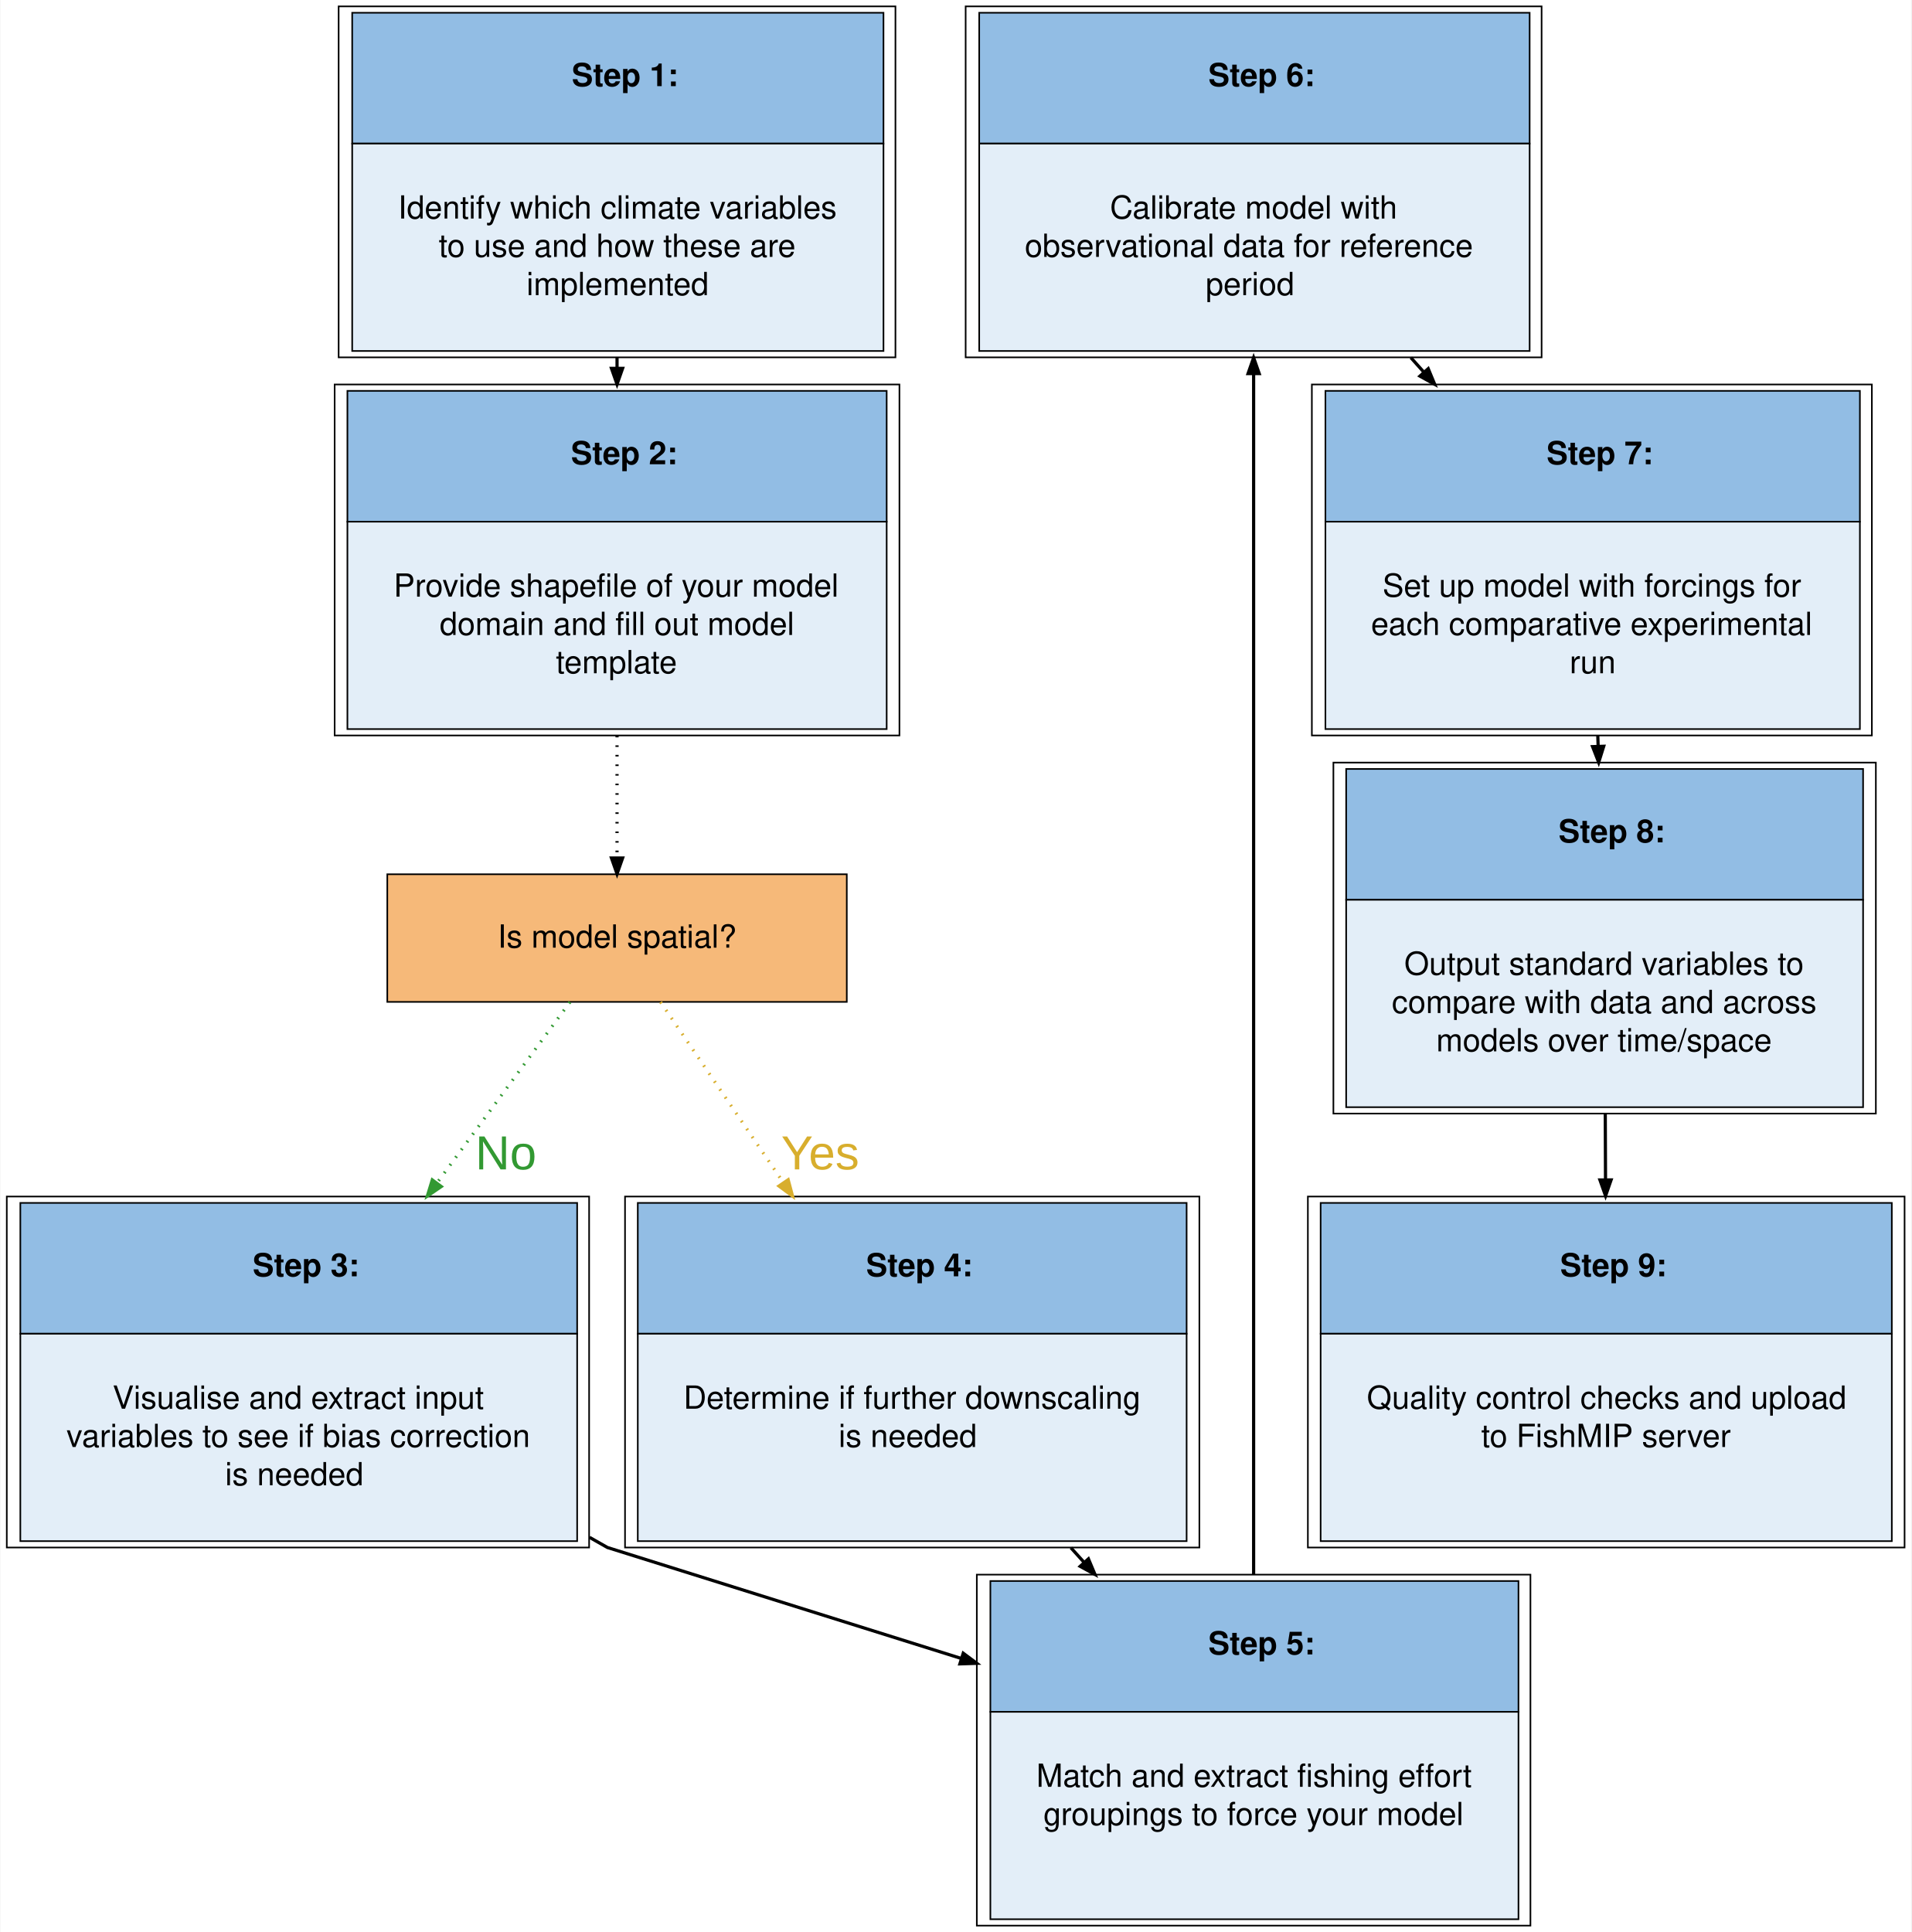
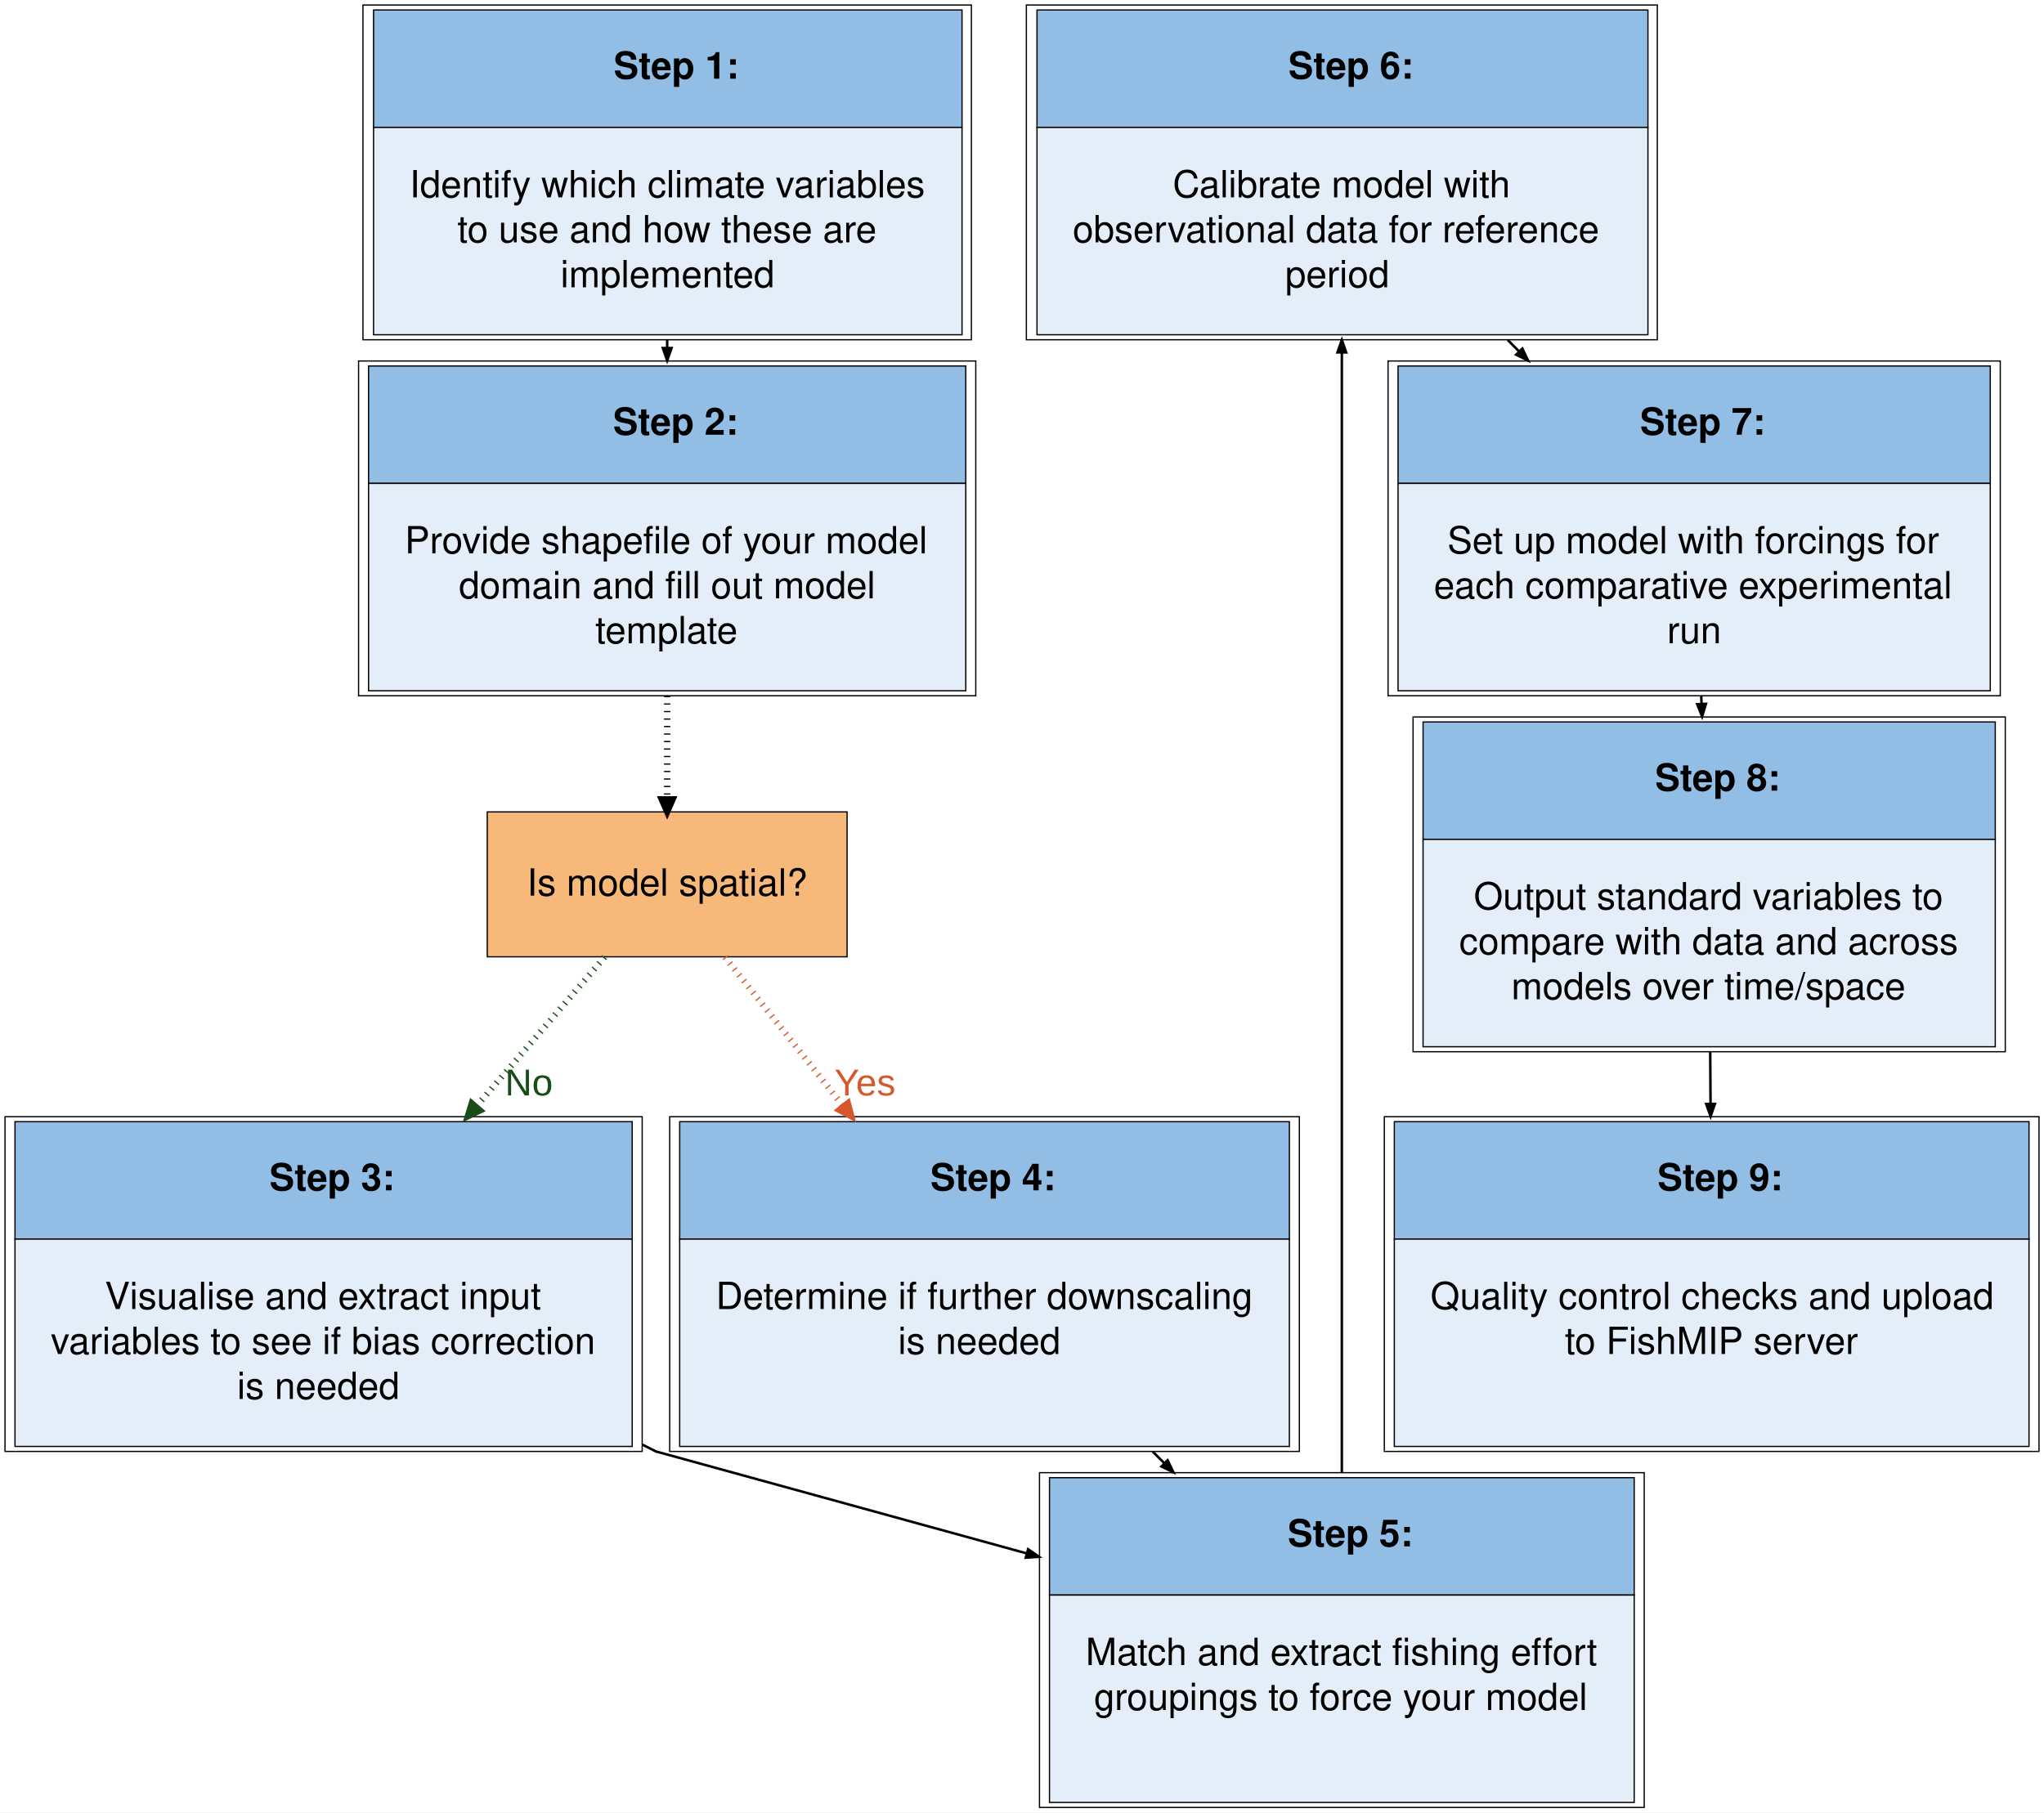
- <svg xmlns="http://www.w3.org/2000/svg" xmlns:xlink="http://www.w3.org/1999/xlink" width="1198pt" height="1211pt" viewBox="0.00 0.00 1197.50 1211.00">
-   <g id="graph0" class="graph" transform="scale(1 1) rotate(0) translate(4 1207)">
-     <polygon fill="#ffffff" stroke="transparent" points="-4,4 -4,-1207 1193.5,-1207 1193.5,4 -4,4" />
+ <svg xmlns="http://www.w3.org/2000/svg" xmlns:xlink="http://www.w3.org/1999/xlink" width="1636pt" height="1451pt" viewBox="0.00 0.00 1636.00 1451.00">
+   <g id="graph0" class="graph" transform="scale(1 1) rotate(0) translate(4 1447)">
+     <polygon fill="#ffffff" stroke="transparent" points="-4,4 -4,-1447 1632,-1447 1632,4 -4,4" />
    <g id="node1" class="node">
-       <polygon fill="#ffffff" stroke="#000000" points="557,-1203 208,-1203 208,-983 557,-983 557,-1203" />
-       <polygon fill="#92bde4" stroke="transparent" points="216.5,-1117 216.5,-1199 549.5,-1199 549.5,-1117 216.5,-1117" />
-       <polygon fill="none" stroke="#000000" points="216.5,-1117 216.5,-1199 549.5,-1199 549.5,-1117 216.5,-1117" />
-       <text text-anchor="start" x="348.538" y="-1153" font-family="Helvetica,Arial,sans-serif" font-size="20.00" fill="#000000"> </text>
-       <text text-anchor="start" x="354.096" y="-1153" font-family="Helvetica,Arial,sans-serif" font-weight="bold" font-size="20.00" fill="#000000">Step 1:</text>
-       <polygon fill="#e3eef8" stroke="transparent" points="216.5,-987 216.5,-1117 549.5,-1117 549.5,-987 216.5,-987" />
-       <polygon fill="none" stroke="#000000" points="216.5,-987 216.5,-1117 549.5,-1117 549.5,-987 216.5,-987" />
-       <text text-anchor="start" x="245.207" y="-1070" font-family="Helvetica,Arial,sans-serif" font-size="20.00" fill="#000000">Identify which climate variables</text>
-       <text text-anchor="start" x="270.732" y="-1046" font-family="Helvetica,Arial,sans-serif" font-size="20.00" fill="#000000">to use and how these are</text>
-       <text text-anchor="start" x="325.771" y="-1022" font-family="Helvetica,Arial,sans-serif" font-size="20.00" fill="#000000">implemented</text>
+       <polygon fill="#ffffff" stroke="#000000" points="773.5,-1443 286.5,-1443 286.5,-1175 773.5,-1175 773.5,-1443" />
+       <polygon fill="#92bde4" stroke="transparent" points="295,-1345 295,-1439 766,-1439 766,-1345 295,-1345" />
+       <polygon fill="none" stroke="#000000" points="295,-1345 295,-1439 766,-1439 766,-1345 295,-1345" />
+       <text text-anchor="start" x="478.807" y="-1384" font-family="Helvetica,Arial,sans-serif" font-size="30.00" fill="#000000"> </text>
+       <text text-anchor="start" x="487.144" y="-1384" font-family="Helvetica,Arial,sans-serif" font-weight="bold" font-size="30.00" fill="#000000">Step 1:</text>
+       <polygon fill="#e3eef8" stroke="transparent" points="295,-1179 295,-1345 766,-1345 766,-1179 295,-1179" />
+       <polygon fill="none" stroke="#000000" points="295,-1179 295,-1345 766,-1345 766,-1179 295,-1179" />
+       <text text-anchor="start" x="323.81" y="-1289" font-family="Helvetica,Arial,sans-serif" font-size="30.00" fill="#000000">Identify which climate variables</text>
+       <text text-anchor="start" x="362.098" y="-1253" font-family="Helvetica,Arial,sans-serif" font-size="30.00" fill="#000000">to use and how these are</text>
+       <text text-anchor="start" x="444.656" y="-1217" font-family="Helvetica,Arial,sans-serif" font-size="30.00" fill="#000000">implemented</text>
    </g>
    <g id="node2" class="node">
-       <polygon fill="#ffffff" stroke="#000000" points="559.5,-966 205.5,-966 205.5,-746 559.5,-746 559.5,-966" />
-       <polygon fill="#92bde4" stroke="transparent" points="213.5,-880 213.5,-962 551.5,-962 551.5,-880 213.5,-880" />
-       <polygon fill="none" stroke="#000000" points="213.5,-880 213.5,-962 551.5,-962 551.5,-880 213.5,-880" />
-       <text text-anchor="start" x="348.038" y="-916" font-family="Helvetica,Arial,sans-serif" font-size="20.00" fill="#000000"> </text>
-       <text text-anchor="start" x="353.596" y="-916" font-family="Helvetica,Arial,sans-serif" font-weight="bold" font-size="20.00" fill="#000000">Step 2:</text>
-       <polygon fill="#e3eef8" stroke="transparent" points="213.5,-750 213.5,-880 551.5,-880 551.5,-750 213.5,-750" />
-       <polygon fill="none" stroke="#000000" points="213.5,-750 213.5,-880 551.5,-880 551.5,-750 213.5,-750" />
-       <text text-anchor="start" x="242.468" y="-833" font-family="Helvetica,Arial,sans-serif" font-size="20.00" fill="#000000">Provide shapefile of your model</text>
-       <text text-anchor="start" x="271.365" y="-809" font-family="Helvetica,Arial,sans-serif" font-size="20.00" fill="#000000">domain and fill out model</text>
-       <text text-anchor="start" x="344.158" y="-785" font-family="Helvetica,Arial,sans-serif" font-size="20.00" fill="#000000">template</text>
+       <polygon fill="#ffffff" stroke="#000000" points="777,-1158 283,-1158 283,-890 777,-890 777,-1158" />
+       <polygon fill="#92bde4" stroke="transparent" points="291,-1060 291,-1154 769,-1154 769,-1060 291,-1060" />
+       <polygon fill="none" stroke="#000000" points="291,-1060 291,-1154 769,-1154 769,-1060 291,-1060" />
+       <text text-anchor="start" x="478.307" y="-1099" font-family="Helvetica,Arial,sans-serif" font-size="30.00" fill="#000000"> </text>
+       <text text-anchor="start" x="486.644" y="-1099" font-family="Helvetica,Arial,sans-serif" font-weight="bold" font-size="30.00" fill="#000000">Step 2:</text>
+       <polygon fill="#e3eef8" stroke="transparent" points="291,-894 291,-1060 769,-1060 769,-894 291,-894" />
+       <polygon fill="none" stroke="#000000" points="291,-894 291,-1060 769,-1060 769,-894 291,-894" />
+       <text text-anchor="start" x="319.952" y="-1004" font-family="Helvetica,Arial,sans-serif" font-size="30.00" fill="#000000">Provide shapefile of your model</text>
+       <text text-anchor="start" x="363.298" y="-968" font-family="Helvetica,Arial,sans-serif" font-size="30.00" fill="#000000">domain and fill out model</text>
+       <text text-anchor="start" x="472.487" y="-932" font-family="Helvetica,Arial,sans-serif" font-size="30.00" fill="#000000">template</text>
    </g>
    <g id="edge1" class="edge">
-       <path fill="none" stroke="#000000" stroke-width="2" d="M382.5,-982.826C382.5,-980.654 382.5,-978.478 382.5,-976.301" />
-       <polygon fill="#000000" stroke="#000000" stroke-width="2" points="386,-976.12 382.5,-966.12 379,-976.12 386,-976.12" />
+       <path fill="none" stroke="#000000" stroke-width="2" d="M530,-1174.845C530,-1172.702 530,-1170.557 530,-1168.41" />
+       <polygon fill="#000000" stroke="#000000" stroke-width="2" points="533.5,-1168.37 530,-1158.37 526.5,-1168.37 533.5,-1168.37" />
    </g>
    <g id="node7" class="node">
      <g id="a_node7">
        <a xlink:title="Step 6:">
-           <polygon fill="#ffffff" stroke="#000000" points="962,-1203 601,-1203 601,-983 962,-983 962,-1203" />
-           <polygon fill="#92bde4" stroke="transparent" points="609.5,-1117 609.5,-1199 954.5,-1199 954.5,-1117 609.5,-1117" />
-           <polygon fill="none" stroke="#000000" points="609.5,-1117 609.5,-1199 954.5,-1199 954.5,-1117 609.5,-1117" />
-           <text text-anchor="start" x="747.538" y="-1153" font-family="Helvetica,Arial,sans-serif" font-size="20.00" fill="#000000"> </text>
-           <text text-anchor="start" x="753.096" y="-1153" font-family="Helvetica,Arial,sans-serif" font-weight="bold" font-size="20.00" fill="#000000">Step 6:</text>
-           <polygon fill="#e3eef8" stroke="transparent" points="609.5,-987 609.5,-1117 954.5,-1117 954.5,-987 609.5,-987" />
-           <polygon fill="none" stroke="#000000" points="609.5,-987 609.5,-1117 954.5,-1117 954.5,-987 609.5,-987" />
-           <text text-anchor="start" x="691.44" y="-1070" font-family="Helvetica,Arial,sans-serif" font-size="20.00" fill="#000000">Calibrate model with</text>
-           <text text-anchor="start" x="638.07" y="-1046" font-family="Helvetica,Arial,sans-serif" font-size="20.00" fill="#000000"> observational data for reference</text>
-           <text text-anchor="start" x="751.437" y="-1022" font-family="Helvetica,Arial,sans-serif" font-size="20.00" fill="#000000"> period</text>
+           <polygon fill="#ffffff" stroke="#000000" points="1322.5,-1443 817.5,-1443 817.5,-1175 1322.5,-1175 1322.5,-1443" />
+           <polygon fill="#92bde4" stroke="transparent" points="826,-1345 826,-1439 1315,-1439 1315,-1345 826,-1345" />
+           <polygon fill="none" stroke="#000000" points="826,-1345 826,-1439 1315,-1439 1315,-1345 826,-1345" />
+           <text text-anchor="start" x="1018.807" y="-1384" font-family="Helvetica,Arial,sans-serif" font-size="30.00" fill="#000000"> </text>
+           <text text-anchor="start" x="1027.144" y="-1384" font-family="Helvetica,Arial,sans-serif" font-weight="bold" font-size="30.00" fill="#000000">Step 6:</text>
+           <polygon fill="#e3eef8" stroke="transparent" points="826,-1179 826,-1345 1315,-1345 1315,-1179 826,-1179" />
+           <polygon fill="none" stroke="#000000" points="826,-1179 826,-1345 1315,-1345 1315,-1179 826,-1179" />
+           <text text-anchor="start" x="934.66" y="-1289" font-family="Helvetica,Arial,sans-serif" font-size="30.00" fill="#000000">Calibrate model with</text>
+           <text text-anchor="start" x="854.605" y="-1253" font-family="Helvetica,Arial,sans-serif" font-size="30.00" fill="#000000"> observational data for reference</text>
+           <text text-anchor="start" x="1024.656" y="-1217" font-family="Helvetica,Arial,sans-serif" font-size="30.00" fill="#000000"> period</text>
        </a>
      </g>
    </g>
    <g id="node3" class="node">
-       <polygon fill="#f6b979" stroke="#000000" points="526.5,-659 238.5,-659 238.5,-579 526.5,-579 526.5,-659" />
-       <text text-anchor="middle" x="382.5" y="-613" font-family="Helvetica,Arial,sans-serif" font-size="20.00" fill="#000000">Is model spatial?</text>
+       <polygon fill="#f6b979" stroke="#000000" points="674,-797 386,-797 386,-681 674,-681 674,-797" />
+       <text text-anchor="middle" x="530" y="-730" font-family="Helvetica,Arial,sans-serif" font-size="30.00" fill="#000000">Is model spatial?</text>
    </g>
    <g id="edge2" class="edge">
-       <path fill="none" stroke="#000000" stroke-width="2" stroke-dasharray="1,5" d="M382.5,-745.826C382.5,-719.111 382.5,-691.829 382.5,-669.447" />
-       <polygon fill="#000000" stroke="#000000" stroke-width="2" points="386,-669.204 382.5,-659.204 379,-669.204 386,-669.204" />
+       <path fill="none" stroke="#000000" stroke-width="5" stroke-dasharray="1,5" d="M530,-889.845C530,-861.168 530,-832.038 530,-807.123" />
+       <polygon fill="#000000" stroke="#000000" stroke-width="5" points="534.375,-807.077 530,-797.077 525.625,-807.077 534.375,-807.077" />
    </g>
    <g id="node4" class="node">
-       <polygon fill="#ffffff" stroke="#000000" points="365,-457 0,-457 0,-237 365,-237 365,-457" />
-       <polygon fill="#92bde4" stroke="transparent" points="8.5,-371 8.5,-453 357.5,-453 357.5,-371 8.5,-371" />
-       <polygon fill="none" stroke="#000000" points="8.5,-371 8.5,-453 357.5,-453 357.5,-371 8.5,-371" />
-       <text text-anchor="start" x="148.538" y="-407" font-family="Helvetica,Arial,sans-serif" font-size="20.00" fill="#000000"> </text>
-       <text text-anchor="start" x="154.096" y="-407" font-family="Helvetica,Arial,sans-serif" font-weight="bold" font-size="20.00" fill="#000000">Step 3:</text>
-       <polygon fill="#e3eef8" stroke="transparent" points="8.5,-241 8.5,-371 357.5,-371 357.5,-241 8.5,-241" />
-       <polygon fill="none" stroke="#000000" points="8.5,-241 8.5,-371 357.5,-371 357.5,-241 8.5,-241" />
-       <text text-anchor="start" x="66.303" y="-324" font-family="Helvetica,Arial,sans-serif" font-size="20.00" fill="#000000">Visualise and extract input</text>
-       <text text-anchor="start" x="37.419" y="-300" font-family="Helvetica,Arial,sans-serif" font-size="20.00" fill="#000000">variables to see if bias correction</text>
-       <text text-anchor="start" x="136.869" y="-276" font-family="Helvetica,Arial,sans-serif" font-size="20.00" fill="#000000"> is needed</text>
+       <polygon fill="#ffffff" stroke="#000000" points="510,-553 0,-553 0,-285 510,-285 510,-553" />
+       <polygon fill="#92bde4" stroke="transparent" points="8,-455 8,-549 502,-549 502,-455 8,-455" />
+       <polygon fill="none" stroke="#000000" points="8,-455 8,-549 502,-549 502,-455 8,-455" />
+       <text text-anchor="start" x="203.307" y="-494" font-family="Helvetica,Arial,sans-serif" font-size="30.00" fill="#000000"> </text>
+       <text text-anchor="start" x="211.644" y="-494" font-family="Helvetica,Arial,sans-serif" font-weight="bold" font-size="30.00" fill="#000000">Step 3:</text>
+       <polygon fill="#e3eef8" stroke="transparent" points="8,-289 8,-455 502,-455 502,-289 8,-289" />
+       <polygon fill="none" stroke="#000000" points="8,-289 8,-455 502,-455 502,-289 8,-289" />
+       <text text-anchor="start" x="79.954" y="-399" font-family="Helvetica,Arial,sans-serif" font-size="30.00" fill="#000000">Visualise and extract input</text>
+       <text text-anchor="start" x="36.629" y="-363" font-family="Helvetica,Arial,sans-serif" font-size="30.00" fill="#000000">variables to see if bias correction</text>
+       <text text-anchor="start" x="185.804" y="-327" font-family="Helvetica,Arial,sans-serif" font-size="30.00" fill="#000000"> is needed</text>
    </g>
    <g id="edge3" class="edge">
-       <path fill="none" stroke="#329932" stroke-width="2" stroke-dasharray="1,5" d="M352.989,-578.865C330.884,-548.802 299.429,-506.023 269.544,-465.379" />
-       <polygon fill="#329932" stroke="#329932" stroke-width="2" points="272.335,-463.267 263.591,-457.284 266.695,-467.413 272.335,-463.267" />
-       <text text-anchor="middle" x="312.829" y="-474" font-family="bold Helvetica,Arial,sans-serif" font-size="30.00" fill="#329932">No</text>
+       <path fill="none" stroke="#194c19" stroke-width="5" stroke-dasharray="1,5" d="M479.88,-680.679C450.944,-647.007 413.191,-603.076 376.905,-560.853" />
+       <polygon fill="#194c19" stroke="#194c19" stroke-width="5" points="380.223,-558.002 370.387,-553.269 373.587,-563.705 380.223,-558.002" />
+       <text text-anchor="middle" x="419.329" y="-570" font-family="bold Helvetica,Arial,sans-serif" font-size="30.00" fill="#194c19">No</text>
    </g>
    <g id="node5" class="node">
-       <polygon fill="#ffffff" stroke="#000000" points="747.5,-457 387.5,-457 387.5,-237 747.5,-237 747.5,-457" />
-       <polygon fill="#92bde4" stroke="transparent" points="395.5,-371 395.5,-453 739.5,-453 739.5,-371 395.5,-371" />
-       <polygon fill="none" stroke="#000000" points="395.5,-371 395.5,-453 739.5,-453 739.5,-371 395.5,-371" />
-       <text text-anchor="start" x="533.038" y="-407" font-family="Helvetica,Arial,sans-serif" font-size="20.00" fill="#000000"> </text>
-       <text text-anchor="start" x="538.596" y="-407" font-family="Helvetica,Arial,sans-serif" font-weight="bold" font-size="20.00" fill="#000000">Step 4:</text>
-       <polygon fill="#e3eef8" stroke="transparent" points="395.5,-241 395.5,-371 739.5,-371 739.5,-241 395.5,-241" />
-       <polygon fill="none" stroke="#000000" points="395.5,-241 395.5,-371 739.5,-371 739.5,-241 395.5,-241" />
-       <text text-anchor="start" x="424.15" y="-324" font-family="Helvetica,Arial,sans-serif" font-size="20.00" fill="#000000">Determine if further downscaling</text>
-       <text text-anchor="start" x="521.369" y="-300" font-family="Helvetica,Arial,sans-serif" font-size="20.00" fill="#000000"> is needed</text>
+       <polygon fill="#ffffff" stroke="#000000" points="1036,-553 532,-553 532,-285 1036,-285 1036,-553" />
+       <polygon fill="#92bde4" stroke="transparent" points="540,-455 540,-549 1028,-549 1028,-455 540,-455" />
+       <polygon fill="none" stroke="#000000" points="540,-455 540,-549 1028,-549 1028,-455 540,-455" />
+       <text text-anchor="start" x="732.307" y="-494" font-family="Helvetica,Arial,sans-serif" font-size="30.00" fill="#000000"> </text>
+       <text text-anchor="start" x="740.644" y="-494" font-family="Helvetica,Arial,sans-serif" font-weight="bold" font-size="30.00" fill="#000000">Step 4:</text>
+       <polygon fill="#e3eef8" stroke="transparent" points="540,-289 540,-455 1028,-455 1028,-289 540,-289" />
+       <polygon fill="none" stroke="#000000" points="540,-289 540,-455 1028,-455 1028,-289 540,-289" />
+       <text text-anchor="start" x="568.975" y="-399" font-family="Helvetica,Arial,sans-serif" font-size="30.00" fill="#000000">Determine if further downscaling</text>
+       <text text-anchor="start" x="714.803" y="-363" font-family="Helvetica,Arial,sans-serif" font-size="30.00" fill="#000000"> is needed</text>
    </g>
    <g id="edge4" class="edge">
-       <path fill="none" stroke="#d8ae2d" stroke-width="2" stroke-dasharray="1,5" d="M409.797,-578.865C430.202,-548.865 459.22,-506.201 486.812,-465.634" />
-       <polygon fill="#d8ae2d" stroke="#d8ae2d" stroke-width="2" points="489.761,-467.521 492.491,-457.284 483.973,-463.584 489.761,-467.521" />
-       <text text-anchor="middle" x="509.82" y="-474" font-family="bold Helvetica,Arial,sans-serif" font-size="30.00" fill="#d8ae2d">Yes</text>
+       <path fill="none" stroke="#d8582d" stroke-width="5" stroke-dasharray="1,5" d="M576.292,-680.679C602.964,-647.077 637.745,-603.258 671.196,-561.116" />
+       <polygon fill="#d8582d" stroke="#d8582d" stroke-width="5" points="674.634,-563.822 677.424,-553.269 667.78,-558.382 674.634,-563.822" />
+       <text text-anchor="middle" x="688.321" y="-570" font-family="bold Helvetica,Arial,sans-serif" font-size="30.00" fill="#d8582d">Yes</text>
    </g>
    <g id="node6" class="node">
      <g id="a_node6">
        <a xlink:title="Step 5:">
-           <polygon fill="#ffffff" stroke="#000000" points="955,-220 608,-220 608,0 955,0 955,-220" />
-           <polygon fill="#92bde4" stroke="transparent" points="616.5,-134 616.5,-216 947.5,-216 947.5,-134 616.5,-134" />
-           <polygon fill="none" stroke="#000000" points="616.5,-134 616.5,-216 947.5,-216 947.5,-134 616.5,-134" />
-           <text text-anchor="start" x="747.538" y="-170" font-family="Helvetica,Arial,sans-serif" font-size="20.00" fill="#000000"> </text>
-           <text text-anchor="start" x="753.096" y="-170" font-family="Helvetica,Arial,sans-serif" font-weight="bold" font-size="20.00" fill="#000000">Step 5:</text>
-           <polygon fill="#e3eef8" stroke="transparent" points="616.5,-4 616.5,-134 947.5,-134 947.5,-4 616.5,-4" />
-           <polygon fill="none" stroke="#000000" points="616.5,-4 616.5,-134 947.5,-134 947.5,-4 616.5,-4" />
-           <text text-anchor="start" x="645.298" y="-87" font-family="Helvetica,Arial,sans-serif" font-size="20.00" fill="#000000">Match and extract fishing effort</text>
-           <text text-anchor="start" x="649.746" y="-63" font-family="Helvetica,Arial,sans-serif" font-size="20.00" fill="#000000">groupings to force your model</text>
+           <polygon fill="#ffffff" stroke="#000000" points="1312,-268 828,-268 828,0 1312,0 1312,-268" />
+           <polygon fill="#92bde4" stroke="transparent" points="836,-170 836,-264 1304,-264 1304,-170 836,-170" />
+           <polygon fill="none" stroke="#000000" points="836,-170 836,-264 1304,-264 1304,-170 836,-170" />
+           <text text-anchor="start" x="1018.307" y="-209" font-family="Helvetica,Arial,sans-serif" font-size="30.00" fill="#000000"> </text>
+           <text text-anchor="start" x="1026.644" y="-209" font-family="Helvetica,Arial,sans-serif" font-weight="bold" font-size="30.00" fill="#000000">Step 5:</text>
+           <polygon fill="#e3eef8" stroke="transparent" points="836,-4 836,-170 1304,-170 1304,-4 836,-4" />
+           <polygon fill="none" stroke="#000000" points="836,-4 836,-170 1304,-170 1304,-4 836,-4" />
+           <text text-anchor="start" x="864.947" y="-114" font-family="Helvetica,Arial,sans-serif" font-size="30.00" fill="#000000">Match and extract fishing effort</text>
+           <text text-anchor="start" x="871.619" y="-78" font-family="Helvetica,Arial,sans-serif" font-size="30.00" fill="#000000">groupings to force your model</text>
        </a>
      </g>
    </g>
    <g id="edge5" class="edge">
-       <path fill="none" stroke="#000000" stroke-width="2" d="M365.231,-243.389C372.337,-239.36 376.5,-237 376.5,-237 376.5,-237 491.039,-201.083 598.293,-167.45" />
-       <polygon fill="#000000" stroke="#000000" stroke-width="2" points="599.486,-170.744 607.981,-164.412 597.392,-164.065 599.486,-170.744" />
+       <path fill="none" stroke="#000000" stroke-width="2" d="M510.243,-290.419C517.1,-286.965 521,-285 521,-285 521,-285 673.447,-243.07 817.676,-203.401" />
+       <polygon fill="#000000" stroke="#000000" stroke-width="2" points="818.889,-206.697 827.602,-200.67 817.032,-199.948 818.889,-206.697" />
    </g>
    <g id="edge6" class="edge">
-       <path fill="none" stroke="#000000" stroke-width="2" d="M666.982,-236.826C669.728,-233.785 672.48,-230.737 675.232,-227.689" />
-       <polygon fill="#000000" stroke="#000000" stroke-width="2" points="677.963,-229.888 682.067,-220.12 672.767,-225.196 677.963,-229.888" />
+       <path fill="none" stroke="#000000" stroke-width="2" d="M918.625,-284.845C921.722,-281.759 924.824,-278.668 927.926,-275.577" />
+       <polygon fill="#000000" stroke="#000000" stroke-width="2" points="930.546,-277.908 935.159,-268.37 925.605,-272.949 930.546,-277.908" />
    </g>
    <g id="edge7" class="edge">
-       <path fill="none" stroke="#000000" stroke-width="2" d="M781.5,-220.174C781.5,-282.065 781.5,-347 781.5,-347 781.5,-856 781.5,-856 781.5,-856 781.5,-856 781.5,-914.027 781.5,-972.656" />
-       <polygon fill="#000000" stroke="#000000" stroke-width="2" points="778,-972.826 781.5,-982.826 785,-972.826 778,-972.826" />
+       <path fill="none" stroke="#000000" stroke-width="2" d="M1070,-268.155C1070,-342.075 1070,-419 1070,-419 1070,-1024 1070,-1024 1070,-1024 1070,-1024 1070,-1093.882 1070,-1164.439" />
+       <polygon fill="#000000" stroke="#000000" stroke-width="2" points="1066.5,-1164.845 1070,-1174.845 1073.5,-1164.845 1066.5,-1164.845" />
    </g>
    <g id="node8" class="node">
-       <polygon fill="#ffffff" stroke="#000000" points="1169,-966 818,-966 818,-746 1169,-746 1169,-966" />
-       <polygon fill="#92bde4" stroke="transparent" points="826.5,-880 826.5,-962 1161.5,-962 1161.5,-880 826.5,-880" />
-       <polygon fill="none" stroke="#000000" points="826.5,-880 826.5,-962 1161.5,-962 1161.5,-880 826.5,-880" />
-       <text text-anchor="start" x="959.538" y="-916" font-family="Helvetica,Arial,sans-serif" font-size="20.00" fill="#000000"> </text>
-       <text text-anchor="start" x="965.096" y="-916" font-family="Helvetica,Arial,sans-serif" font-weight="bold" font-size="20.00" fill="#000000">Step 7:</text>
-       <polygon fill="#e3eef8" stroke="transparent" points="826.5,-750 826.5,-880 1161.5,-880 1161.5,-750 826.5,-750" />
-       <polygon fill="none" stroke="#000000" points="826.5,-750 826.5,-880 1161.5,-880 1161.5,-750 826.5,-750" />
-       <text text-anchor="start" x="862.308" y="-833" font-family="Helvetica,Arial,sans-serif" font-size="20.00" fill="#000000">Set up model with forcings for</text>
-       <text text-anchor="start" x="855.085" y="-809" font-family="Helvetica,Arial,sans-serif" font-size="20.00" fill="#000000">each comparative experimental</text>
-       <text text-anchor="start" x="979.553" y="-785" font-family="Helvetica,Arial,sans-serif" font-size="20.00" fill="#000000">run</text>
+       <polygon fill="#ffffff" stroke="#000000" points="1597,-1158 1107,-1158 1107,-890 1597,-890 1597,-1158" />
+       <polygon fill="#92bde4" stroke="transparent" points="1115,-1060 1115,-1154 1589,-1154 1589,-1060 1115,-1060" />
+       <polygon fill="none" stroke="#000000" points="1115,-1060 1115,-1154 1589,-1154 1589,-1060 1115,-1060" />
+       <text text-anchor="start" x="1300.307" y="-1099" font-family="Helvetica,Arial,sans-serif" font-size="30.00" fill="#000000"> </text>
+       <text text-anchor="start" x="1308.644" y="-1099" font-family="Helvetica,Arial,sans-serif" font-weight="bold" font-size="30.00" fill="#000000">Step 7:</text>
+       <polygon fill="#e3eef8" stroke="transparent" points="1115,-894 1115,-1060 1589,-1060 1589,-894 1115,-894" />
+       <polygon fill="none" stroke="#000000" points="1115,-894 1115,-1060 1589,-1060 1589,-894 1115,-894" />
+       <text text-anchor="start" x="1154.462" y="-1004" font-family="Helvetica,Arial,sans-serif" font-size="30.00" fill="#000000">Set up model with forcings for</text>
+       <text text-anchor="start" x="1143.628" y="-968" font-family="Helvetica,Arial,sans-serif" font-size="30.00" fill="#000000">each comparative experimental</text>
+       <text text-anchor="start" x="1330.33" y="-932" font-family="Helvetica,Arial,sans-serif" font-size="30.00" fill="#000000">run</text>
    </g>
    <g id="edge8" class="edge">
-       <path fill="none" stroke="#000000" stroke-width="2" d="M880.052,-982.826C882.773,-979.785 885.499,-976.737 888.225,-973.689" />
-       <polygon fill="#000000" stroke="#000000" stroke-width="2" points="890.938,-975.907 894.996,-966.12 885.72,-971.24 890.938,-975.907" />
+       <path fill="none" stroke="#000000" stroke-width="2" d="M1202.743,-1174.845C1205.796,-1171.759 1208.855,-1168.668 1211.913,-1165.577" />
+       <polygon fill="#000000" stroke="#000000" stroke-width="2" points="1214.499,-1167.94 1219.045,-1158.37 1209.523,-1163.016 1214.499,-1167.94" />
    </g>
    <g id="node9" class="node">
-       <polygon fill="#ffffff" stroke="#000000" points="1171.5,-729 831.5,-729 831.5,-509 1171.5,-509 1171.5,-729" />
-       <polygon fill="#92bde4" stroke="transparent" points="839.5,-643 839.5,-725 1163.5,-725 1163.5,-643 839.5,-643" />
-       <polygon fill="none" stroke="#000000" points="839.5,-643 839.5,-725 1163.5,-725 1163.5,-643 839.5,-643" />
-       <text text-anchor="start" x="967.038" y="-679" font-family="Helvetica,Arial,sans-serif" font-size="20.00" fill="#000000"> </text>
-       <text text-anchor="start" x="972.596" y="-679" font-family="Helvetica,Arial,sans-serif" font-weight="bold" font-size="20.00" fill="#000000">Step 8:</text>
-       <polygon fill="#e3eef8" stroke="transparent" points="839.5,-513 839.5,-643 1163.5,-643 1163.5,-513 839.5,-513" />
-       <polygon fill="none" stroke="#000000" points="839.5,-513 839.5,-643 1163.5,-643 1163.5,-513 839.5,-513" />
-       <text text-anchor="start" x="875.905" y="-596" font-family="Helvetica,Arial,sans-serif" font-size="20.00" fill="#000000">Output standard variables to</text>
-       <text text-anchor="start" x="868.134" y="-572" font-family="Helvetica,Arial,sans-serif" font-size="20.00" fill="#000000">compare with data and across</text>
-       <text text-anchor="start" x="895.928" y="-548" font-family="Helvetica,Arial,sans-serif" font-size="20.00" fill="#000000">models over time/space</text>
+       <polygon fill="#ffffff" stroke="#000000" points="1601,-873 1127,-873 1127,-605 1601,-605 1601,-873" />
+       <polygon fill="#92bde4" stroke="transparent" points="1135,-775 1135,-869 1593,-869 1593,-775 1135,-775" />
+       <polygon fill="none" stroke="#000000" points="1135,-775 1135,-869 1593,-869 1593,-775 1135,-775" />
+       <text text-anchor="start" x="1312.307" y="-814" font-family="Helvetica,Arial,sans-serif" font-size="30.00" fill="#000000"> </text>
+       <text text-anchor="start" x="1320.644" y="-814" font-family="Helvetica,Arial,sans-serif" font-weight="bold" font-size="30.00" fill="#000000">Step 8:</text>
+       <polygon fill="#e3eef8" stroke="transparent" points="1135,-609 1135,-775 1593,-775 1593,-609 1135,-609" />
+       <polygon fill="none" stroke="#000000" points="1135,-609 1135,-775 1593,-775 1593,-609 1135,-609" />
+       <text text-anchor="start" x="1175.608" y="-719" font-family="Helvetica,Arial,sans-serif" font-size="30.00" fill="#000000">Output standard variables to</text>
+       <text text-anchor="start" x="1163.951" y="-683" font-family="Helvetica,Arial,sans-serif" font-size="30.00" fill="#000000">compare with data and across</text>
+       <text text-anchor="start" x="1205.642" y="-647" font-family="Helvetica,Arial,sans-serif" font-size="30.00" fill="#000000">models over time/space</text>
    </g>
    <g id="edge9" class="edge">
-       <path fill="none" stroke="#000000" stroke-width="2" d="M997.219,-745.826C997.292,-743.654 997.366,-741.478 997.439,-739.301" />
-       <polygon fill="#000000" stroke="#000000" stroke-width="2" points="1000.943,-739.232 997.783,-729.12 993.947,-738.996 1000.943,-739.232" />
+       <path fill="none" stroke="#000000" stroke-width="2" d="M1357.649,-889.845C1357.739,-887.702 1357.829,-885.557 1357.92,-883.41" />
+       <polygon fill="#000000" stroke="#000000" stroke-width="2" points="1361.418,-883.508 1358.342,-873.37 1354.425,-883.213 1361.418,-883.508" />
    </g>
    <g id="node10" class="node">
-       <polygon fill="#ffffff" stroke="#000000" points="1189.5,-457 815.5,-457 815.5,-237 1189.5,-237 1189.5,-457" />
-       <polygon fill="#92bde4" stroke="transparent" points="823.5,-371 823.5,-453 1181.5,-453 1181.5,-371 823.5,-371" />
-       <polygon fill="none" stroke="#000000" points="823.5,-371 823.5,-453 1181.5,-453 1181.5,-371 823.5,-371" />
-       <text text-anchor="start" x="968.038" y="-407" font-family="Helvetica,Arial,sans-serif" font-size="20.00" fill="#000000"> </text>
-       <text text-anchor="start" x="973.596" y="-407" font-family="Helvetica,Arial,sans-serif" font-weight="bold" font-size="20.00" fill="#000000">Step 9:</text>
-       <polygon fill="#e3eef8" stroke="transparent" points="823.5,-241 823.5,-371 1181.5,-371 1181.5,-241 823.5,-241" />
-       <polygon fill="none" stroke="#000000" points="823.5,-241 823.5,-371 1181.5,-371 1181.5,-241 823.5,-241" />
-       <text text-anchor="start" x="852.457" y="-324" font-family="Helvetica,Arial,sans-serif" font-size="20.00" fill="#000000">Quality control checks and upload</text>
-       <text text-anchor="start" x="924.164" y="-300" font-family="Helvetica,Arial,sans-serif" font-size="20.00" fill="#000000">to FishMIP server</text>
+       <polygon fill="#ffffff" stroke="#000000" points="1628,-553 1104,-553 1104,-285 1628,-285 1628,-553" />
+       <polygon fill="#92bde4" stroke="transparent" points="1112,-455 1112,-549 1620,-549 1620,-455 1112,-455" />
+       <polygon fill="none" stroke="#000000" points="1112,-455 1112,-549 1620,-549 1620,-455 1112,-455" />
+       <text text-anchor="start" x="1314.307" y="-494" font-family="Helvetica,Arial,sans-serif" font-size="30.00" fill="#000000"> </text>
+       <text text-anchor="start" x="1322.644" y="-494" font-family="Helvetica,Arial,sans-serif" font-weight="bold" font-size="30.00" fill="#000000">Step 9:</text>
+       <polygon fill="#e3eef8" stroke="transparent" points="1112,-289 1112,-455 1620,-455 1620,-289 1112,-289" />
+       <polygon fill="none" stroke="#000000" points="1112,-289 1112,-455 1620,-455 1620,-289 1112,-289" />
+       <text text-anchor="start" x="1140.936" y="-399" font-family="Helvetica,Arial,sans-serif" font-size="30.00" fill="#000000">Quality control checks and upload</text>
+       <text text-anchor="start" x="1248.496" y="-363" font-family="Helvetica,Arial,sans-serif" font-size="30.00" fill="#000000">to FishMIP server</text>
    </g>
    <g id="edge10" class="edge">
-       <path fill="none" stroke="#000000" stroke-width="2" d="M1001.905,-508.759C1001.955,-495.264 1002.006,-481.418 1002.056,-467.778" />
-       <polygon fill="#000000" stroke="#000000" stroke-width="2" points="1005.557,-467.411 1002.094,-457.398 998.557,-467.385 1005.557,-467.411" />
+       <path fill="none" stroke="#000000" stroke-width="2" d="M1364.84,-604.682C1364.925,-590.988 1365.012,-577.036 1365.099,-563.241" />
+       <polygon fill="#000000" stroke="#000000" stroke-width="2" points="1368.598,-563.252 1365.161,-553.231 1361.599,-563.208 1368.598,-563.252" />
    </g>
  </g>
</svg>
